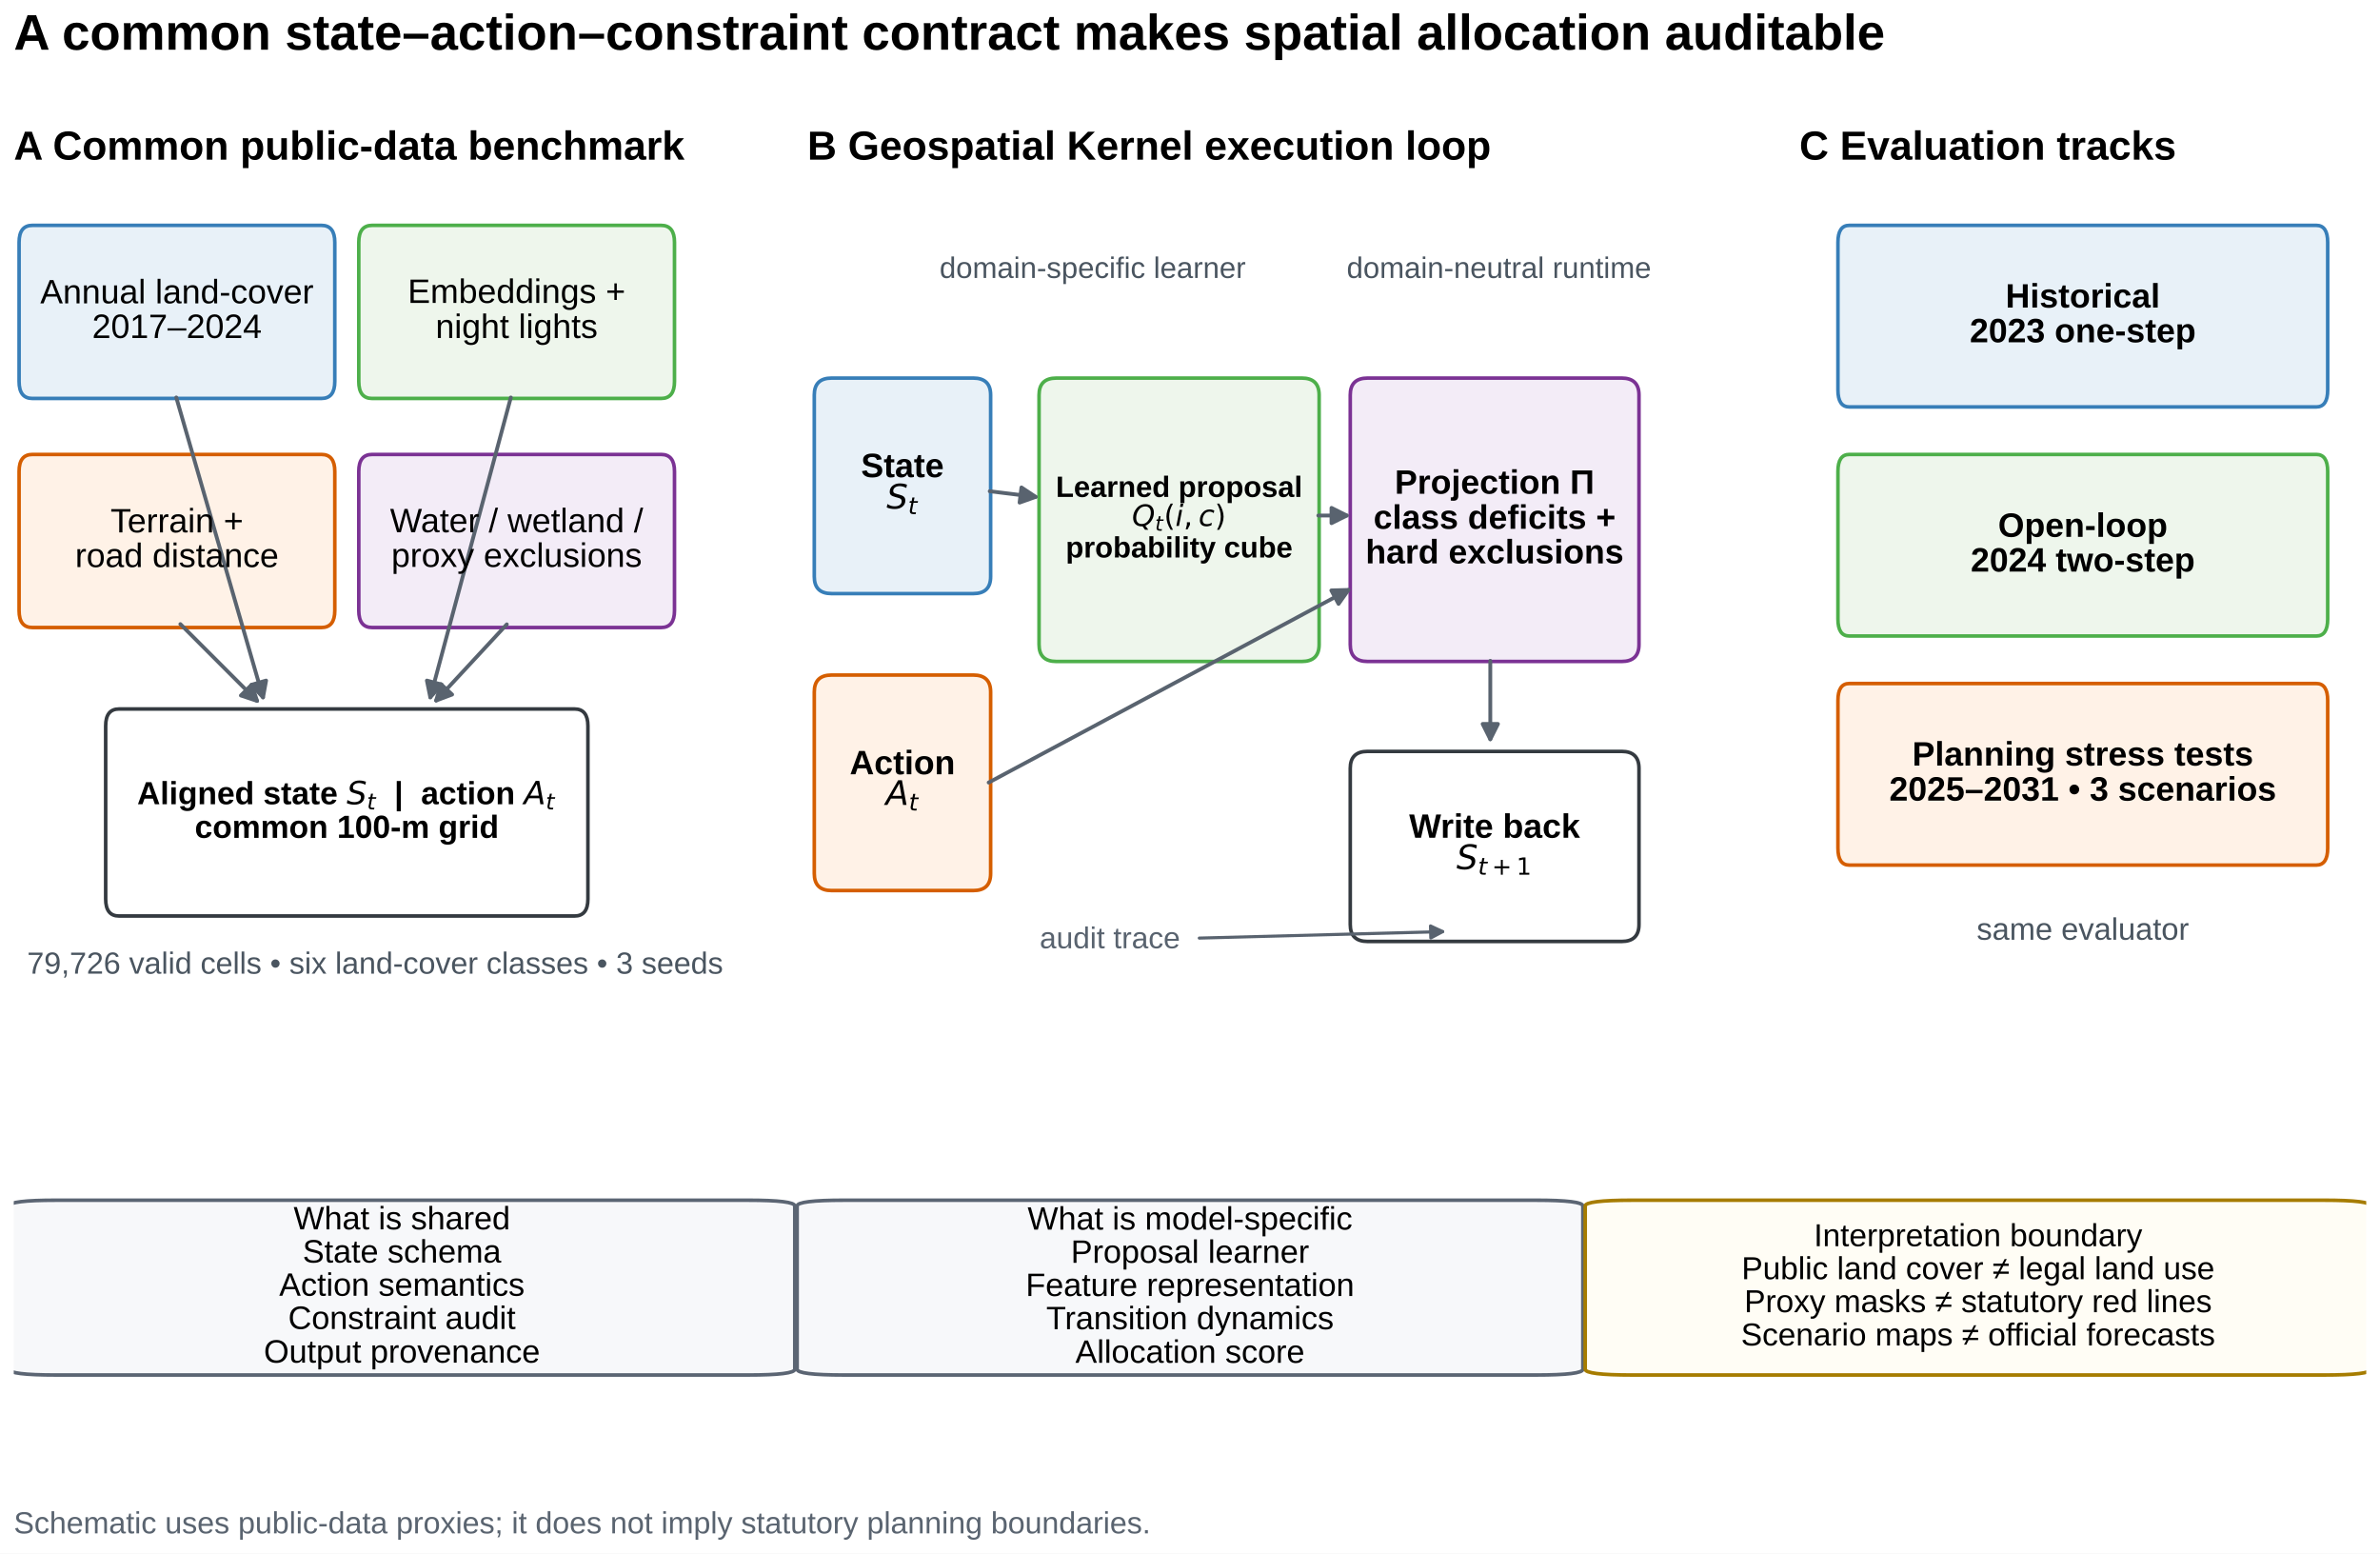
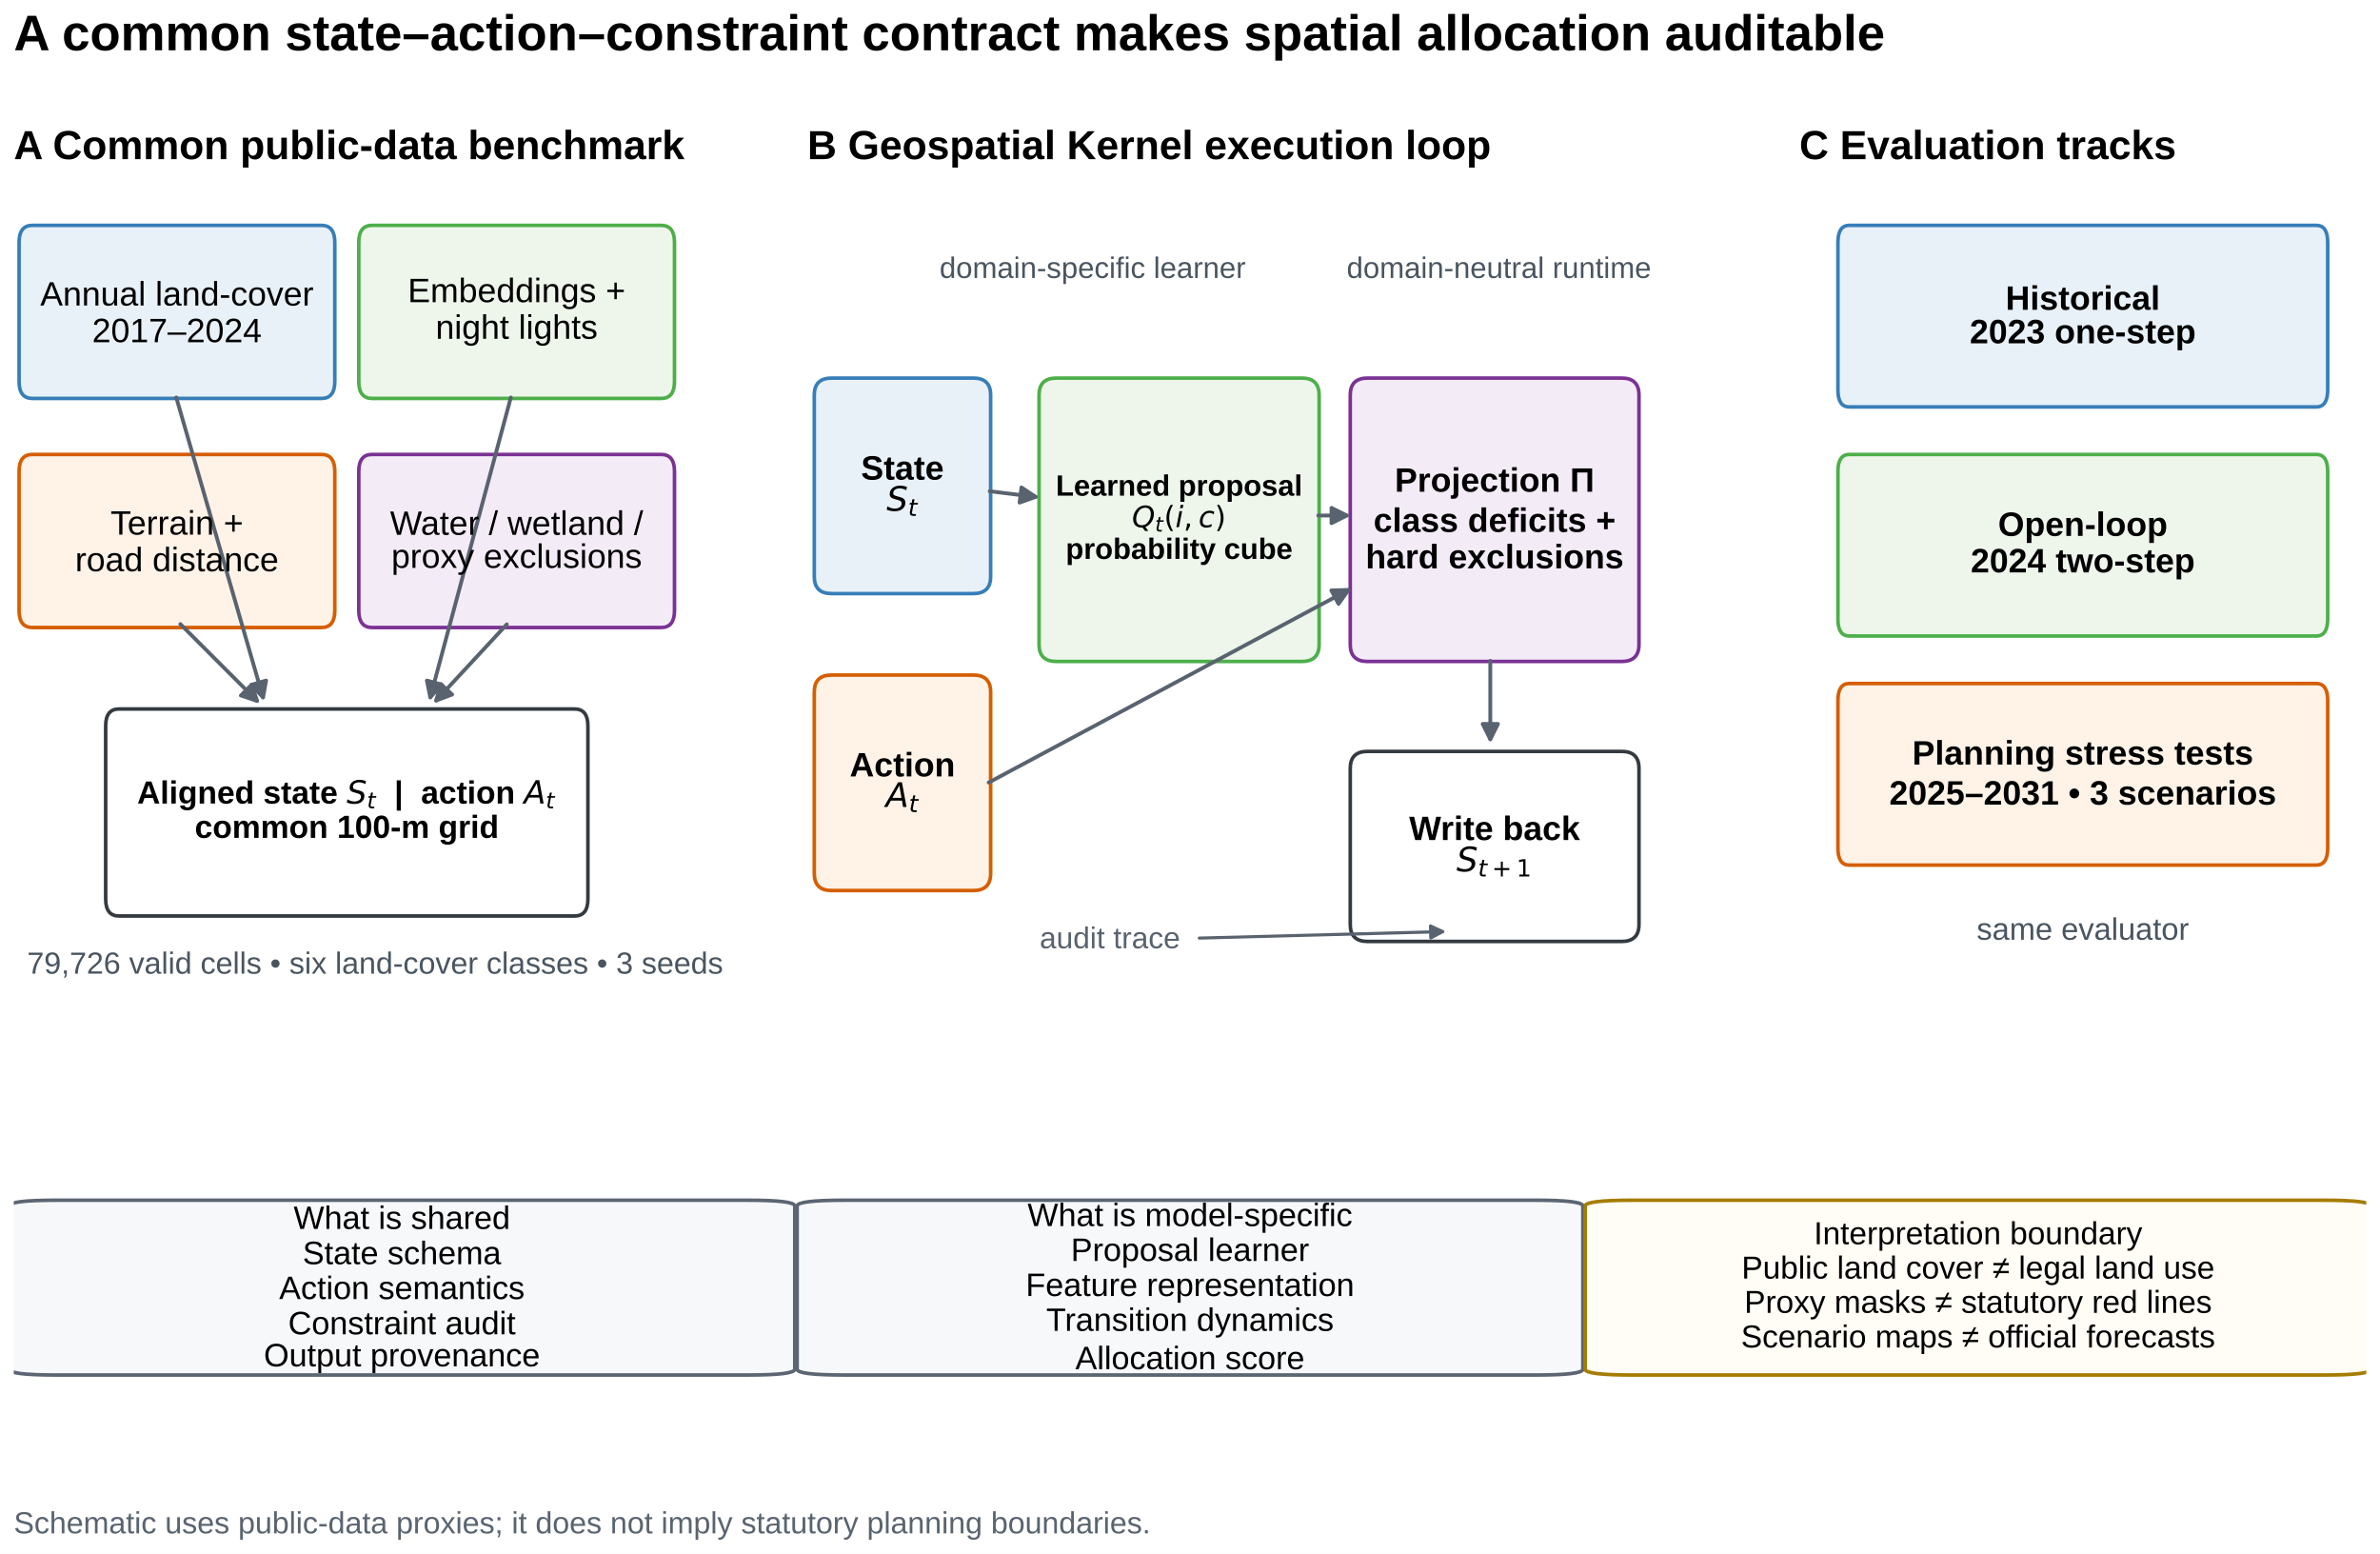
<svg xmlns="http://www.w3.org/2000/svg" width="498.24pt" height="325.167pt" viewBox="0 0 498.24 325.167" version="1.1">
  <defs>
    <style type="text/css">*{stroke-linejoin: round; stroke-linecap: butt}</style>
  </defs>
  <g id="figure_1">
    <g id="patch_1">
-       <path d="M 0 325.167 L 498.24 325.167 L 498.24 0 L 0 0 z " style="fill: #ffffff" />
+       <path d="M 0 325.167  L 498.24 325.167  L 498.24 0  L 0 0  z " style="fill: #ffffff" />
    </g>
    <g id="axes_1">
      <g id="patch_2">
-         <path d="M 6.784 83.395 L 67.3 83.395 Q 70.089 83.395 70.089 79.843 L 70.089 50.72 Q 70.089 47.169 67.3 47.169 L 6.784 47.169 Q 3.995 47.169 3.995 50.72 L 3.995 79.843 Q 3.995 83.395 6.784 83.395 z " clip-path="url(#pb26a46e382)" style="fill: #e8f1f8; stroke: #377eb8; stroke-width: 0.75; stroke-linejoin: miter" />
+         <path d="M 6.784 83.395  L 67.3 83.395  Q 70.089 83.395 70.089 79.843  L 70.089 50.72  Q 70.089 47.169 67.3 47.169  L 6.784 47.169  Q 3.995 47.169 3.995 50.72  L 3.995 79.843  Q 3.995 83.395 6.784 83.395  z " clip-path="url(#pd414e7ab9c)" style="fill: #e8f1f8; stroke: #377eb8; stroke-width: 0.75; stroke-linejoin: miter" />
      </g>
      <g id="patch_3">
-         <path d="M 77.897 83.395 L 138.413 83.395 Q 141.202 83.395 141.202 79.843 L 141.202 50.72 Q 141.202 47.169 138.413 47.169 L 77.897 47.169 Q 75.108 47.169 75.108 50.72 L 75.108 79.843 Q 75.108 83.395 77.897 83.395 z " clip-path="url(#pb26a46e382)" style="fill: #eef6ec; stroke: #4daf4a; stroke-width: 0.75; stroke-linejoin: miter" />
+         <path d="M 77.897 83.395  L 138.413 83.395  Q 141.202 83.395 141.202 79.843  L 141.202 50.72  Q 141.202 47.169 138.413 47.169  L 77.897 47.169  Q 75.108 47.169 75.108 50.72  L 75.108 79.843  Q 75.108 83.395 77.897 83.395  z " clip-path="url(#pd414e7ab9c)" style="fill: #eef6ec; stroke: #4daf4a; stroke-width: 0.75; stroke-linejoin: miter" />
      </g>
      <g id="patch_4">
-         <path d="M 6.784 131.342 L 67.3 131.342 Q 70.089 131.342 70.089 127.79 L 70.089 98.667 Q 70.089 95.115 67.3 95.115 L 6.784 95.115 Q 3.995 95.115 3.995 98.667 L 3.995 127.79 Q 3.995 131.342 6.784 131.342 z " clip-path="url(#pb26a46e382)" style="fill: #fff2e7; stroke: #d55e00; stroke-width: 0.75; stroke-linejoin: miter" />
+         <path d="M 6.784 131.342  L 67.3 131.342  Q 70.089 131.342 70.089 127.79  L 70.089 98.667  Q 70.089 95.115 67.3 95.115  L 6.784 95.115  Q 3.995 95.115 3.995 98.667  L 3.995 127.79  Q 3.995 131.342 6.784 131.342  z " clip-path="url(#pd414e7ab9c)" style="fill: #fff2e7; stroke: #d55e00; stroke-width: 0.75; stroke-linejoin: miter" />
      </g>
      <g id="patch_5">
-         <path d="M 77.897 131.342 L 138.413 131.342 Q 141.202 131.342 141.202 127.79 L 141.202 98.667 Q 141.202 95.115 138.413 95.115 L 77.897 95.115 Q 75.108 95.115 75.108 98.667 L 75.108 127.79 Q 75.108 131.342 77.897 131.342 z " clip-path="url(#pb26a46e382)" style="fill: #f3ecf7; stroke: #7b3294; stroke-width: 0.75; stroke-linejoin: miter" />
+         <path d="M 77.897 131.342  L 138.413 131.342  Q 141.202 131.342 141.202 127.79  L 141.202 98.667  Q 141.202 95.115 138.413 95.115  L 77.897 95.115  Q 75.108 95.115 75.108 98.667  L 75.108 127.79  Q 75.108 131.342 77.897 131.342  z " clip-path="url(#pd414e7ab9c)" style="fill: #f3ecf7; stroke: #7b3294; stroke-width: 0.75; stroke-linejoin: miter" />
      </g>
      <g id="patch_6">
-         <path d="M 24.911 191.719 L 120.286 191.719 Q 123.075 191.719 123.075 188.167 L 123.075 151.941 Q 123.075 148.389 120.286 148.389 L 24.911 148.389 Q 22.122 148.389 22.122 151.941 L 22.122 188.167 Q 22.122 191.719 24.911 191.719 z " clip-path="url(#pb26a46e382)" style="fill: #ffffff; stroke: #343a40; stroke-width: 0.75; stroke-linejoin: miter" />
+         <path d="M 24.911 191.719  L 120.286 191.719  Q 123.075 191.719 123.075 188.167  L 123.075 151.941  Q 123.075 148.389 120.286 148.389  L 24.911 148.389  Q 22.122 148.389 22.122 151.941  L 22.122 188.167  Q 22.122 191.719 24.911 191.719  z " clip-path="url(#pd414e7ab9c)" style="fill: #ffffff; stroke: #343a40; stroke-width: 0.75; stroke-linejoin: miter" />
      </g>
      <g id="patch_7">
-         <path d="M 36.901 83.187 Q 46.105 115.004 55.061 145.961 " clip-path="url(#pb26a46e382)" style="fill: none; stroke: #59636f; stroke-width: 0.8; stroke-linecap: round" />
-         <path d="M 55.709 142.442 L 55.061 145.961 L 52.635 143.331 z " clip-path="url(#pb26a46e382)" style="fill: #59636f; stroke: #59636f; stroke-width: 0.8; stroke-linecap: round" />
+         <path d="M 36.901 83.187  Q 46.105 115.004 55.061 145.961  " clip-path="url(#pd414e7ab9c)" style="fill: none; stroke: #59636f; stroke-width: 0.8; stroke-linecap: round" />
+         <path d="M 55.709 142.442  L 55.061 145.961  L 52.635 143.331  z " clip-path="url(#pd414e7ab9c)" style="fill: #59636f; stroke: #59636f; stroke-width: 0.8; stroke-linecap: round" />
      </g>
      <g id="patch_8">
-         <path d="M 106.939 83.196 Q 98.395 115.004 90.082 145.948 " clip-path="url(#pb26a46e382)" style="fill: none; stroke: #59636f; stroke-width: 0.8; stroke-linecap: round" />
-         <path d="M 92.458 143.273 L 90.082 145.948 L 89.367 142.443 z " clip-path="url(#pb26a46e382)" style="fill: #59636f; stroke: #59636f; stroke-width: 0.8; stroke-linecap: round" />
+         <path d="M 106.939 83.196  Q 98.395 115.004 90.082 145.948  " clip-path="url(#pd414e7ab9c)" style="fill: none; stroke: #59636f; stroke-width: 0.8; stroke-linecap: round" />
+         <path d="M 92.458 143.273  L 90.082 145.948  L 89.367 142.443  z " clip-path="url(#pd414e7ab9c)" style="fill: #59636f; stroke: #59636f; stroke-width: 0.8; stroke-linecap: round" />
      </g>
      <g id="patch_9">
-         <path d="M 37.758 130.625 Q 46.106 138.978 53.821 146.698 " clip-path="url(#pb26a46e382)" style="fill: none; stroke: #59636f; stroke-width: 0.8; stroke-linecap: round" />
-         <path d="M 52.691 143.304 L 53.821 146.698 L 50.428 145.566 z " clip-path="url(#pb26a46e382)" style="fill: #59636f; stroke: #59636f; stroke-width: 0.8; stroke-linecap: round" />
+         <path d="M 37.758 130.625  Q 46.106 138.978 53.821 146.698  " clip-path="url(#pd414e7ab9c)" style="fill: none; stroke: #59636f; stroke-width: 0.8; stroke-linecap: round" />
+         <path d="M 52.691 143.304  L 53.821 146.698  L 50.428 145.566  z " clip-path="url(#pd414e7ab9c)" style="fill: #59636f; stroke: #59636f; stroke-width: 0.8; stroke-linecap: round" />
      </g>
      <g id="patch_10">
-         <path d="M 106.097 130.677 Q 98.395 138.977 91.3 146.622 " clip-path="url(#pb26a46e382)" style="fill: none; stroke: #59636f; stroke-width: 0.8; stroke-linecap: round" />
-         <path d="M 94.65 145.365 L 91.3 146.622 L 92.304 143.188 z " clip-path="url(#pb26a46e382)" style="fill: #59636f; stroke: #59636f; stroke-width: 0.8; stroke-linecap: round" />
+         <path d="M 106.097 130.677  Q 98.395 138.977 91.3 146.622  " clip-path="url(#pd414e7ab9c)" style="fill: none; stroke: #59636f; stroke-width: 0.8; stroke-linecap: round" />
+         <path d="M 94.65 145.365  L 91.3 146.622  L 92.304 143.188  z " clip-path="url(#pd414e7ab9c)" style="fill: #59636f; stroke: #59636f; stroke-width: 0.8; stroke-linecap: round" />
      </g>
      <g id="text_1">
-         <text style="font-weight: 700; font-size: 8.5px; font-family: 'Arial', 'DejaVu Sans', 'Liberation Sans', sans-serif; text-anchor: start" x="2.88" y="33.416" transform="rotate(-0 2.88 33.41578)">A  Common public-data benchmark</text>
+         <text style="font-weight: 700; font-size: 8.5px; font-family: 'Arial', 'DejaVu Sans', 'Liberation Sans', sans-serif; text-anchor: start" x="2.88" y="33.304" transform="rotate(-0 2.88 33.30438)">A  Common public-data benchmark</text>
      </g>
      <g id="text_2">
-         <text style="font-size: 7.1px; font-family: 'Arial', 'DejaVu Sans', 'Liberation Sans', sans-serif" transform="translate(8.429092 63.48951)">Annual land-cover</text>
-         <text style="font-size: 7.1px; font-family: 'Arial', 'DejaVu Sans', 'Liberation Sans', sans-serif" transform="translate(19.2749 70.74499)">2017–2024</text>
+         <text style="font-size: 7.1px; font-family: 'Arial', 'DejaVu Sans', 'Liberation Sans', sans-serif" transform="translate(8.429092 63.94988)">Annual land-cover</text>
+         <text style="font-size: 7.1px; font-family: 'Arial', 'DejaVu Sans', 'Liberation Sans', sans-serif" transform="translate(19.2749 71.62142)">2017–2024</text>
      </g>
      <g id="text_3">
-         <text style="font-size: 7.1px; font-family: 'Arial', 'DejaVu Sans', 'Liberation Sans', sans-serif" transform="translate(85.3618 63.40631)">Embeddings +</text>
-         <text style="font-size: 7.1px; font-family: 'Arial', 'DejaVu Sans', 'Liberation Sans', sans-serif" transform="translate(91.18435 70.74499)">night lights</text>
+         <text style="font-size: 7.1px; font-family: 'Arial', 'DejaVu Sans', 'Liberation Sans', sans-serif" transform="translate(85.3618 63.24432)">Embeddings +</text>
+         <text style="font-size: 7.1px; font-family: 'Arial', 'DejaVu Sans', 'Liberation Sans', sans-serif" transform="translate(91.18435 70.90698)">night lights</text>
      </g>
      <g id="text_4">
-         <text style="font-size: 7.1px; font-family: 'Arial', 'DejaVu Sans', 'Liberation Sans', sans-serif" transform="translate(23.13386 111.4361)">Terrain +</text>
-         <text style="font-size: 7.1px; font-family: 'Arial', 'DejaVu Sans', 'Liberation Sans', sans-serif" transform="translate(15.72989 118.6916)">road distance</text>
+         <text style="font-size: 7.1px; font-family: 'Arial', 'DejaVu Sans', 'Liberation Sans', sans-serif" transform="translate(23.13219 111.8965)">Terrain +</text>
+         <text style="font-size: 7.1px; font-family: 'Arial', 'DejaVu Sans', 'Liberation Sans', sans-serif" transform="translate(15.72989 119.5591)">road distance</text>
      </g>
      <g id="text_5">
-         <text style="font-size: 7.1px; font-family: 'Arial', 'DejaVu Sans', 'Liberation Sans', sans-serif" transform="translate(81.65427 111.3945)">Water / wetland /</text>
-         <text style="font-size: 7.1px; font-family: 'Arial', 'DejaVu Sans', 'Liberation Sans', sans-serif" transform="translate(81.91442 118.65)">proxy exclusions</text>
+         <text style="font-size: 7.1px; font-family: 'Arial', 'DejaVu Sans', 'Liberation Sans', sans-serif" transform="translate(81.6526 111.9381)">Water / wetland /</text>
+         <text style="font-size: 7.1px; font-family: 'Arial', 'DejaVu Sans', 'Liberation Sans', sans-serif" transform="translate(81.91442 118.8536)">proxy exclusions</text>
      </g>
      <g id="text_6">
-         <g transform="translate(28.71355 168.3554)">
+         <g transform="translate(28.71355 168.214)">
          <text>
            <tspan x="0" y="-0.031" style="font-weight: 700; font-size: 6.7px; font-family: 'Arial'">A</tspan>
            <tspan x="4.829" y="-0.031" style="font-weight: 700; font-size: 6.7px; font-family: 'Arial'">l</tspan>
            <tspan x="6.688" y="-0.031" style="font-weight: 700; font-size: 6.7px; font-family: 'Arial'">i</tspan>
            <tspan x="8.546" y="-0.031" style="font-weight: 700; font-size: 6.7px; font-family: 'Arial'">g</tspan>
            <tspan x="12.63" y="-0.031" style="font-weight: 700; font-size: 6.7px; font-family: 'Arial'">n</tspan>
            <tspan x="16.715" y="-0.031" style="font-weight: 700; font-size: 6.7px; font-family: 'Arial'">e</tspan>
            <tspan x="20.435" y="-0.031" style="font-weight: 700; font-size: 6.7px; font-family: 'Arial'">d</tspan>
            <tspan x="24.52" y="-0.031" style="font-weight: 700; font-size: 6.7px; font-family: 'Arial'"> </tspan>
            <tspan x="26.378" y="-0.031" style="font-weight: 700; font-size: 6.7px; font-family: 'Arial'">s</tspan>
            <tspan x="30.097" y="-0.031" style="font-weight: 700; font-size: 6.7px; font-family: 'Arial'">t</tspan>
            <tspan x="32.324" y="-0.031" style="font-weight: 700; font-size: 6.7px; font-family: 'Arial'">a</tspan>
            <tspan x="36.043" y="-0.031" style="font-weight: 700; font-size: 6.7px; font-family: 'Arial'">t</tspan>
            <tspan x="38.27" y="-0.031" style="font-weight: 700; font-size: 6.7px; font-family: 'Arial'">e</tspan>
            <tspan x="41.99" y="-0.031" style="font-weight: 700; font-size: 6.7px; font-family: 'Arial'"> </tspan>
            <tspan x="50.111" y="-0.031" style="font-weight: 700; font-size: 6.7px; font-family: 'Arial'"> </tspan>
            <tspan x="51.969" y="-0.031" style="font-weight: 700; font-size: 6.7px; font-family: 'Arial'"> </tspan>
            <tspan x="53.827" y="-0.031" style="font-weight: 700; font-size: 6.7px; font-family: 'Arial'">|</tspan>
            <tspan x="55.698" y="-0.031" style="font-weight: 700; font-size: 6.7px; font-family: 'Arial'"> </tspan>
            <tspan x="57.556" y="-0.031" style="font-weight: 700; font-size: 6.7px; font-family: 'Arial'"> </tspan>
            <tspan x="59.414" y="-0.031" style="font-weight: 700; font-size: 6.7px; font-family: 'Arial'">a</tspan>
-             <tspan x="63.133" y="-0.031" style="font-weight: 700; font-size: 6.7px; font-family: 'Arial'">c</tspan>
-             <tspan x="66.852" y="-0.031" style="font-weight: 700; font-size: 6.7px; font-family: 'Arial'">t</tspan>
-             <tspan x="69.079" y="-0.031" style="font-weight: 700; font-size: 6.7px; font-family: 'Arial'">i</tspan>
-             <tspan x="70.937" y="-0.031" style="font-weight: 700; font-size: 6.7px; font-family: 'Arial'">o</tspan>
-             <tspan x="75.022" y="-0.031" style="font-weight: 700; font-size: 6.7px; font-family: 'Arial'">n</tspan>
-             <tspan x="79.107" y="-0.031" style="font-weight: 700; font-size: 6.7px; font-family: 'Arial'"> </tspan>
+             <tspan x="63.134" y="-0.031" style="font-weight: 700; font-size: 6.7px; font-family: 'Arial'">c</tspan>
+             <tspan x="66.853" y="-0.031" style="font-weight: 700; font-size: 6.7px; font-family: 'Arial'">t</tspan>
+             <tspan x="69.08" y="-0.031" style="font-weight: 700; font-size: 6.7px; font-family: 'Arial'">i</tspan>
+             <tspan x="70.938" y="-0.031" style="font-weight: 700; font-size: 6.7px; font-family: 'Arial'">o</tspan>
+             <tspan x="75.023" y="-0.031" style="font-weight: 700; font-size: 6.7px; font-family: 'Arial'">n</tspan>
+             <tspan x="79.108" y="-0.031" style="font-weight: 700; font-size: 6.7px; font-family: 'Arial'"> </tspan>
            <tspan x="43.848" y="-0.031" style="font-style: oblique; font-size: 6.7px; font-family: 'DejaVu Sans'">S</tspan>
-             <tspan x="80.965" y="-0.031" style="font-style: oblique; font-size: 6.7px; font-family: 'DejaVu Sans'">A</tspan>
-             <tspan x="48.093" y="1.066" style="font-style: oblique; font-size: 4.69px; font-family: 'DejaVu Sans'">t</tspan>
-             <tspan x="85.54" y="1.066" style="font-style: oblique; font-size: 4.69px; font-family: 'DejaVu Sans'">t</tspan>
-           </text>
-         </g>
-         <text style="font-weight: 700; font-size: 6.7px; font-family: 'Arial', 'DejaVu Sans', 'Liberation Sans', sans-serif" transform="translate(40.76832 175.3674)">common 100-m grid</text>
+             <tspan x="80.966" y="-0.031" style="font-style: oblique; font-size: 6.7px; font-family: 'DejaVu Sans'">A</tspan>
+             <tspan x="48.093" y="0.974" style="font-style: oblique; font-size: 4.69px; font-family: 'DejaVu Sans'">t</tspan>
+             <tspan x="85.541" y="0.974" style="font-style: oblique; font-size: 4.69px; font-family: 'DejaVu Sans'">t</tspan>
+           </text>
+         </g>
+         <text style="font-weight: 700; font-size: 6.7px; font-family: 'Arial', 'DejaVu Sans', 'Liberation Sans', sans-serif" transform="translate(40.76832 175.3722)">common 100-m grid</text>
      </g>
      <g id="text_7">
        <text style="font-size: 6.4px; font-family: 'Arial', 'DejaVu Sans', 'Liberation Sans', sans-serif; text-anchor: start; fill: #4a5560" x="5.669" y="203.794" transform="rotate(-0 5.668742 203.7942)">79,726 valid cells • six land-cover classes • 3 seeds</text>
      </g>
    </g>
    <g id="axes_2">
      <g id="patch_11">
-         <path d="M 174.085 124.238 L 203.764 124.238 Q 207.384 124.238 207.384 120.687 L 207.384 82.685 Q 207.384 79.133 203.764 79.133 L 174.085 79.133 Q 170.466 79.133 170.466 82.685 L 170.466 120.687 Q 170.466 124.238 174.085 124.238 z " clip-path="url(#pb9c67921bd)" style="fill: #e8f1f8; stroke: #377eb8; stroke-width: 0.75; stroke-linejoin: miter" />
+         <path d="M 174.085 124.238  L 203.764 124.238  Q 207.384 124.238 207.384 120.687  L 207.384 82.685  Q 207.384 79.133 203.764 79.133  L 174.085 79.133  Q 170.466 79.133 170.466 82.685  L 170.466 120.687  Q 170.466 124.238 174.085 124.238  z " clip-path="url(#p59b1127413)" style="fill: #e8f1f8; stroke: #377eb8; stroke-width: 0.75; stroke-linejoin: miter" />
      </g>
      <g id="patch_12">
-         <path d="M 174.085 186.391 L 203.764 186.391 Q 207.384 186.391 207.384 182.84 L 207.384 144.838 Q 207.384 141.286 203.764 141.286 L 174.085 141.286 Q 170.466 141.286 170.466 144.838 L 170.466 182.84 Q 170.466 186.391 174.085 186.391 z " clip-path="url(#pb9c67921bd)" style="fill: #fff2e7; stroke: #d55e00; stroke-width: 0.75; stroke-linejoin: miter" />
+         <path d="M 174.085 186.391  L 203.764 186.391  Q 207.384 186.391 207.384 182.84  L 207.384 144.838  Q 207.384 141.286 203.764 141.286  L 174.085 141.286  Q 170.466 141.286 170.466 144.838  L 170.466 182.84  Q 170.466 186.391 174.085 186.391  z " clip-path="url(#p59b1127413)" style="fill: #fff2e7; stroke: #d55e00; stroke-width: 0.75; stroke-linejoin: miter" />
      </g>
      <g id="patch_13">
-         <path d="M 221.138 138.445 L 272.534 138.445 Q 276.153 138.445 276.153 134.893 L 276.153 82.685 Q 276.153 79.133 272.534 79.133 L 221.138 79.133 Q 217.518 79.133 217.518 82.685 L 217.518 134.893 Q 217.518 138.445 221.138 138.445 z " clip-path="url(#pb9c67921bd)" style="fill: #eef6ec; stroke: #4daf4a; stroke-width: 0.75; stroke-linejoin: miter" />
+         <path d="M 221.138 138.445  L 272.534 138.445  Q 276.153 138.445 276.153 134.893  L 276.153 82.685  Q 276.153 79.133 272.534 79.133  L 221.138 79.133  Q 217.518 79.133 217.518 82.685  L 217.518 134.893  Q 217.518 138.445 221.138 138.445  z " clip-path="url(#p59b1127413)" style="fill: #eef6ec; stroke: #4daf4a; stroke-width: 0.75; stroke-linejoin: miter" />
      </g>
      <g id="patch_14">
-         <path d="M 286.287 138.445 L 339.493 138.445 Q 343.112 138.445 343.112 134.893 L 343.112 82.685 Q 343.112 79.133 339.493 79.133 L 286.287 79.133 Q 282.668 79.133 282.668 82.685 L 282.668 134.893 Q 282.668 138.445 286.287 138.445 z " clip-path="url(#pb9c67921bd)" style="fill: #f3ecf7; stroke: #7b3294; stroke-width: 0.75; stroke-linejoin: miter" />
+         <path d="M 286.287 138.445  L 339.493 138.445  Q 343.112 138.445 343.112 134.893  L 343.112 82.685  Q 343.112 79.133 339.493 79.133  L 286.287 79.133  Q 282.668 79.133 282.668 82.685  L 282.668 134.893  Q 282.668 138.445 286.287 138.445  z " clip-path="url(#p59b1127413)" style="fill: #f3ecf7; stroke: #7b3294; stroke-width: 0.75; stroke-linejoin: miter" />
      </g>
      <g id="patch_15">
-         <path d="M 286.287 197.046 L 339.493 197.046 Q 343.112 197.046 343.112 193.495 L 343.112 160.82 Q 343.112 157.268 339.493 157.268 L 286.287 157.268 Q 282.668 157.268 282.668 160.82 L 282.668 193.495 Q 282.668 197.046 286.287 197.046 z " clip-path="url(#pb9c67921bd)" style="fill: #ffffff; stroke: #343a40; stroke-width: 0.75; stroke-linejoin: miter" />
+         <path d="M 286.287 197.046  L 339.493 197.046  Q 343.112 197.046 343.112 193.495  L 343.112 160.82  Q 343.112 157.268 339.493 157.268  L 286.287 157.268  Q 282.668 157.268 282.668 160.82  L 282.668 193.495  Q 282.668 197.046 286.287 197.046  z " clip-path="url(#p59b1127413)" style="fill: #ffffff; stroke: #343a40; stroke-width: 0.75; stroke-linejoin: miter" />
      </g>
      <g id="patch_16">
-         <path d="M 207.195 102.817 Q 212.45 103.461 216.816 103.997 " clip-path="url(#pb9c67921bd)" style="fill: none; stroke: #59636f; stroke-width: 0.8; stroke-linecap: round" />
-         <path d="M 213.835 102.019 L 216.816 103.997 L 213.445 105.195 z " clip-path="url(#pb9c67921bd)" style="fill: #59636f; stroke: #59636f; stroke-width: 0.8; stroke-linecap: round" />
+         <path d="M 207.195 102.817  Q 212.45 103.461 216.816 103.997  " clip-path="url(#p59b1127413)" style="fill: none; stroke: #59636f; stroke-width: 0.8; stroke-linecap: round" />
+         <path d="M 213.835 102.019  L 216.816 103.997  L 213.445 105.195  z " clip-path="url(#p59b1127413)" style="fill: #59636f; stroke: #59636f; stroke-width: 0.8; stroke-linecap: round" />
      </g>
      <g id="patch_17">
-         <path d="M 206.974 163.784 Q 245.024 143.418 282.285 123.474 " clip-path="url(#pb9c67921bd)" style="fill: none; stroke: #59636f; stroke-width: 0.8; stroke-linecap: round" />
-         <path d="M 278.709 123.574 L 282.285 123.474 L 280.219 126.395 z " clip-path="url(#pb9c67921bd)" style="fill: #59636f; stroke: #59636f; stroke-width: 0.8; stroke-linecap: round" />
+         <path d="M 206.974 163.784  Q 245.024 143.418 282.285 123.474  " clip-path="url(#p59b1127413)" style="fill: none; stroke: #59636f; stroke-width: 0.8; stroke-linecap: round" />
+         <path d="M 278.709 123.574  L 282.285 123.474  L 280.219 126.395  z " clip-path="url(#p59b1127413)" style="fill: #59636f; stroke: #59636f; stroke-width: 0.8; stroke-linecap: round" />
      </g>
      <g id="patch_18">
-         <path d="M 275.983 107.901 Q 279.41 107.901 281.943 107.901 " clip-path="url(#pb9c67921bd)" style="fill: none; stroke: #59636f; stroke-width: 0.8; stroke-linecap: round" />
-         <path d="M 278.743 106.301 L 281.943 107.901 L 278.743 109.501 z " clip-path="url(#pb9c67921bd)" style="fill: #59636f; stroke: #59636f; stroke-width: 0.8; stroke-linecap: round" />
+         <path d="M 275.983 107.901  Q 279.41 107.901 281.943 107.901  " clip-path="url(#p59b1127413)" style="fill: none; stroke: #59636f; stroke-width: 0.8; stroke-linecap: round" />
+         <path d="M 278.743 106.301  L 281.943 107.901  L 278.743 109.501  z " clip-path="url(#p59b1127413)" style="fill: #59636f; stroke: #59636f; stroke-width: 0.8; stroke-linecap: round" />
      </g>
      <g id="patch_19">
-         <path d="M 311.985 138.314 Q 311.985 146.967 311.985 154.725 " clip-path="url(#pb9c67921bd)" style="fill: none; stroke: #59636f; stroke-width: 0.8; stroke-linecap: round" />
-         <path d="M 313.585 151.525 L 311.985 154.725 L 310.385 151.525 z " clip-path="url(#pb9c67921bd)" style="fill: #59636f; stroke: #59636f; stroke-width: 0.8; stroke-linecap: round" />
+         <path d="M 311.985 138.314  Q 311.985 146.967 311.985 154.725  " clip-path="url(#p59b1127413)" style="fill: none; stroke: #59636f; stroke-width: 0.8; stroke-linecap: round" />
+         <path d="M 313.585 151.525  L 311.985 154.725  L 310.385 151.525  z " clip-path="url(#p59b1127413)" style="fill: #59636f; stroke: #59636f; stroke-width: 0.8; stroke-linecap: round" />
      </g>
      <g id="text_8">
-         <text style="font-weight: 700; font-size: 8.5px; font-family: 'Arial', 'DejaVu Sans', 'Liberation Sans', sans-serif; text-anchor: start" x="169.018" y="33.416" transform="rotate(-0 169.0178 33.41578)">B  Geospatial Kernel execution loop</text>
+         <text style="font-weight: 700; font-size: 8.5px; font-family: 'Arial', 'DejaVu Sans', 'Liberation Sans', sans-serif; text-anchor: start" x="169.018" y="33.304" transform="rotate(-0 169.0178 33.30438)">B  Geospatial Kernel execution loop</text>
      </g>
      <g id="text_9">
-         <text style="font-weight: 700; font-size: 7.1px; font-family: 'Arial', 'DejaVu Sans', 'Liberation Sans', sans-serif" transform="translate(180.2444 99.87532)">State</text>
-         <g transform="translate(185.5877 107.177)">
+         <text style="font-weight: 700; font-size: 7.1px; font-family: 'Arial', 'DejaVu Sans', 'Liberation Sans', sans-serif" transform="translate(180.2444 100.3937)">State</text>
+         <g transform="translate(185.5877 107.647)">
          <text>
            <tspan x="0" y="-0.734" style="font-style: oblique; font-size: 7.1px; font-family: 'DejaVu Sans'">S</tspan>
-             <tspan x="4.503" y="0.428" style="font-style: oblique; font-size: 4.97px; font-family: 'DejaVu Sans'">t</tspan>
+             <tspan x="4.503" y="0.331" style="font-style: oblique; font-size: 4.97px; font-family: 'DejaVu Sans'">t</tspan>
          </text>
        </g>
      </g>
      <g id="text_10">
-         <text style="font-weight: 700; font-size: 7.1px; font-family: 'Arial', 'DejaVu Sans', 'Liberation Sans', sans-serif" transform="translate(177.882 162.0564)">Action</text>
-         <g transform="translate(185.4102 169.3019)">
+         <text style="font-weight: 700; font-size: 7.1px; font-family: 'Arial', 'DejaVu Sans', 'Liberation Sans', sans-serif" transform="translate(177.882 162.5068)">Action</text>
+         <g transform="translate(185.4102 169.729)">
          <text>
            <tspan x="0" y="-0.828" style="font-style: oblique; font-size: 7.1px; font-family: 'DejaVu Sans'">A</tspan>
-             <tspan x="4.853" y="0.334" style="font-style: oblique; font-size: 4.97px; font-family: 'DejaVu Sans'">t</tspan>
+             <tspan x="4.853" y="0.237" style="font-style: oblique; font-size: 4.97px; font-family: 'DejaVu Sans'">t</tspan>
          </text>
        </g>
      </g>
      <g id="text_11">
-         <text style="font-weight: 700; font-size: 6.15px; font-family: 'Arial', 'DejaVu Sans', 'Liberation Sans', sans-serif" transform="translate(221.0364 104.007)">Learned proposal</text>
-         <g transform="translate(236.9649 110.4024)">
+         <text style="font-weight: 700; font-size: 6.15px; font-family: 'Arial', 'DejaVu Sans', 'Liberation Sans', sans-serif" transform="translate(221.0364 103.7457)">Learned proposal</text>
+         <g transform="translate(236.9649 110.6646)">
          <text>
            <tspan x="0" y="-0.328" style="font-style: oblique; font-size: 6.15px; font-family: 'DejaVu Sans'">Q</tspan>
-             <tspan x="9.082" y="-0.328" style="font-style: oblique; font-size: 6.15px; font-family: 'DejaVu Sans'">i</tspan>
+             <tspan x="9.083" y="-0.328" style="font-style: oblique; font-size: 6.15px; font-family: 'DejaVu Sans'">i</tspan>
            <tspan x="13.937" y="-0.328" style="font-style: oblique; font-size: 6.15px; font-family: 'DejaVu Sans'">c</tspan>
-             <tspan x="4.833" y="0.68" style="font-style: oblique; font-size: 4.305px; font-family: 'DejaVu Sans'">t</tspan>
+             <tspan x="4.833" y="0.594" style="font-style: oblique; font-size: 4.305px; font-family: 'DejaVu Sans'">t</tspan>
            <tspan x="6.687" y="-0.328" style="font-size: 6.15px; font-family: 'DejaVu Sans'">(</tspan>
-             <tspan x="10.788" y="-0.328" style="font-size: 6.15px; font-family: 'DejaVu Sans'">,</tspan>
+             <tspan x="10.789" y="-0.328" style="font-size: 6.15px; font-family: 'DejaVu Sans'">,</tspan>
            <tspan x="17.313" y="-0.328" style="font-size: 6.15px; font-family: 'DejaVu Sans'">)</tspan>
          </text>
        </g>
-         <text style="font-weight: 700; font-size: 6.15px; font-family: 'Arial', 'DejaVu Sans', 'Liberation Sans', sans-serif" transform="translate(223.0889 116.6784)">probability cube</text>
+         <text style="font-weight: 700; font-size: 6.15px; font-family: 'Arial', 'DejaVu Sans', 'Liberation Sans', sans-serif" transform="translate(223.0889 116.9801)">probability cube</text>
      </g>
      <g id="text_12">
-         <text style="font-weight: 700; font-size: 7.1px; font-family: 'Arial', 'DejaVu Sans', 'Liberation Sans', sans-serif" transform="translate(291.9829 103.3372)">Projection Π</text>
-         <text style="font-weight: 700; font-size: 7.1px; font-family: 'Arial', 'DejaVu Sans', 'Liberation Sans', sans-serif" transform="translate(287.5344 110.6759)">class deficits +</text>
-         <text style="font-weight: 700; font-size: 7.1px; font-family: 'Arial', 'DejaVu Sans', 'Liberation Sans', sans-serif" transform="translate(285.8636 117.9214)">hard exclusions</text>
+         <text style="font-weight: 700; font-size: 7.1px; font-family: 'Arial', 'DejaVu Sans', 'Liberation Sans', sans-serif" transform="translate(291.9829 102.9201)">Projection Π</text>
+         <text style="font-weight: 700; font-size: 7.1px; font-family: 'Arial', 'DejaVu Sans', 'Liberation Sans', sans-serif" transform="translate(287.5344 111.3316)">class deficits +</text>
+         <text style="font-weight: 700; font-size: 7.1px; font-family: 'Arial', 'DejaVu Sans', 'Liberation Sans', sans-serif" transform="translate(285.8636 118.951)">hard exclusions</text>
      </g>
      <g id="text_13">
-         <text style="font-weight: 700; font-size: 7.1px; font-family: 'Arial', 'DejaVu Sans', 'Liberation Sans', sans-serif" transform="translate(295.0004 175.3468)">Write back</text>
-         <g transform="translate(304.9027 182.6484)">
+         <text style="font-weight: 700; font-size: 7.1px; font-family: 'Arial', 'DejaVu Sans', 'Liberation Sans', sans-serif" transform="translate(295.0027 175.8253)">Write back</text>
+         <g transform="translate(304.9027 183.1185)">
          <text>
            <tspan x="0" y="-0.734" style="font-style: oblique; font-size: 7.1px; font-family: 'DejaVu Sans'">S</tspan>
-             <tspan x="4.503" y="0.428" style="font-style: oblique; font-size: 4.97px; font-family: 'DejaVu Sans'">t</tspan>
-             <tspan x="7.417" y="0.428" style="font-size: 4.97px; font-family: 'DejaVu Sans'">+</tspan>
-             <tspan x="12.545" y="0.428" style="font-size: 4.97px; font-family: 'DejaVu Sans'">1</tspan>
+             <tspan x="4.503" y="0.331" style="font-style: oblique; font-size: 4.97px; font-family: 'DejaVu Sans'">t</tspan>
+             <tspan x="7.417" y="0.331" style="font-size: 4.97px; font-family: 'DejaVu Sans'">+</tspan>
+             <tspan x="12.545" y="0.331" style="font-size: 4.97px; font-family: 'DejaVu Sans'">1</tspan>
          </text>
        </g>
      </g>
      <g id="patch_20">
-         <path d="M 251.065 196.341 Q 276.905 195.655 302.018 194.988 " style="fill: none; stroke: #59636f; stroke-width: 0.65; stroke-linecap: round" />
-         <path d="M 299.466 193.795 L 302.018 194.988 L 299.532 196.314 z " style="fill: #59636f; stroke: #59636f; stroke-width: 0.65; stroke-linecap: round" />
+         <path d="M 251.065 196.34  Q 276.905 195.654 302.018 194.988  " style="fill: none; stroke: #59636f; stroke-width: 0.65; stroke-linecap: round" />
+         <path d="M 299.466 193.795  L 302.018 194.988  L 299.532 196.314  z " style="fill: #59636f; stroke: #59636f; stroke-width: 0.65; stroke-linecap: round" />
      </g>
      <g id="text_14">
        <text style="font-size: 6.3px; font-family: 'Arial', 'DejaVu Sans', 'Liberation Sans', sans-serif; text-anchor: middle; fill: #59636f" x="232.358" y="198.467" transform="rotate(-0 232.3579 198.4668)">audit trace</text>
      </g>
      <g id="text_15">
        <text style="font-size: 6.2px; font-family: 'Arial', 'DejaVu Sans', 'Liberation Sans', sans-serif; text-anchor: middle; fill: #4a5560" x="228.738" y="58.179" transform="rotate(-0 228.7384 58.17859)">domain-specific learner</text>
      </g>
      <g id="text_16">
        <text style="font-size: 6.2px; font-family: 'Arial', 'DejaVu Sans', 'Liberation Sans', sans-serif; text-anchor: middle; fill: #4a5560" x="313.795" y="58.179" transform="rotate(-0 313.7951 58.17859)">domain-neutral runtime</text>
      </g>
    </g>
    <g id="axes_3">
      <g id="patch_21">
-         <path d="M 387.133 85.171 L 484.917 85.171 Q 487.29 85.171 487.29 81.619 L 487.29 50.72 Q 487.29 47.169 484.917 47.169 L 387.133 47.169 Q 384.76 47.169 384.76 50.72 L 384.76 81.619 Q 384.76 85.171 387.133 85.171 z " clip-path="url(#p0cb60e7958)" style="fill: #e8f1f8; stroke: #377eb8; stroke-width: 0.75; stroke-linejoin: miter" />
+         <path d="M 387.133 85.171  L 484.917 85.171  Q 487.29 85.171 487.29 81.619  L 487.29 50.72  Q 487.29 47.169 484.917 47.169  L 387.133 47.169  Q 384.76 47.169 384.76 50.72  L 384.76 81.619  Q 384.76 85.171 387.133 85.171  z " clip-path="url(#p0372bd1bca)" style="fill: #e8f1f8; stroke: #377eb8; stroke-width: 0.75; stroke-linejoin: miter" />
      </g>
      <g id="patch_22">
-         <path d="M 387.133 133.117 L 484.917 133.117 Q 487.29 133.117 487.29 129.566 L 487.29 98.667 Q 487.29 95.115 484.917 95.115 L 387.133 95.115 Q 384.76 95.115 384.76 98.667 L 384.76 129.566 Q 384.76 133.117 387.133 133.117 z " clip-path="url(#p0cb60e7958)" style="fill: #eef6ec; stroke: #4daf4a; stroke-width: 0.75; stroke-linejoin: miter" />
+         <path d="M 387.133 133.117  L 484.917 133.117  Q 487.29 133.117 487.29 129.566  L 487.29 98.667  Q 487.29 95.115 484.917 95.115  L 387.133 95.115  Q 384.76 95.115 384.76 98.667  L 384.76 129.566  Q 384.76 133.117 387.133 133.117  z " clip-path="url(#p0372bd1bca)" style="fill: #eef6ec; stroke: #4daf4a; stroke-width: 0.75; stroke-linejoin: miter" />
      </g>
      <g id="patch_23">
-         <path d="M 387.133 181.064 L 484.917 181.064 Q 487.29 181.064 487.29 177.512 L 487.29 146.613 Q 487.29 143.062 484.917 143.062 L 387.133 143.062 Q 384.76 143.062 384.76 146.613 L 384.76 177.512 Q 384.76 181.064 387.133 181.064 z " clip-path="url(#p0cb60e7958)" style="fill: #fff2e7; stroke: #d55e00; stroke-width: 0.75; stroke-linejoin: miter" />
+         <path d="M 387.133 181.064  L 484.917 181.064  Q 487.29 181.064 487.29 177.512  L 487.29 146.613  Q 487.29 143.062 484.917 143.062  L 387.133 143.062  Q 384.76 143.062 384.76 146.613  L 384.76 177.512  Q 384.76 181.064 387.133 181.064  z " clip-path="url(#p0372bd1bca)" style="fill: #fff2e7; stroke: #d55e00; stroke-width: 0.75; stroke-linejoin: miter" />
      </g>
      <g id="text_17">
-         <text style="font-weight: 700; font-size: 8.5px; font-family: 'Arial', 'DejaVu Sans', 'Liberation Sans', sans-serif; text-anchor: start" x="376.69" y="33.416" transform="rotate(-0 376.6901 33.41578)">C  Evaluation tracks</text>
+         <text style="font-weight: 700; font-size: 8.5px; font-family: 'Arial', 'DejaVu Sans', 'Liberation Sans', sans-serif; text-anchor: start" x="376.69" y="33.304" transform="rotate(-0 376.6901 33.30438)">C  Evaluation tracks</text>
      </g>
      <g id="text_18">
-         <text style="font-weight: 700; font-size: 7.1px; font-family: 'Arial', 'DejaVu Sans', 'Liberation Sans', sans-serif" transform="translate(419.8482 64.37528)">Historical</text>
-         <text style="font-weight: 700; font-size: 7.1px; font-family: 'Arial', 'DejaVu Sans', 'Liberation Sans', sans-serif" transform="translate(412.351 71.64501)">2023 one-step</text>
+         <text style="font-weight: 700; font-size: 7.1px; font-family: 'Arial', 'DejaVu Sans', 'Liberation Sans', sans-serif" transform="translate(419.8482 64.83778)">Historical</text>
+         <text style="font-weight: 700; font-size: 7.1px; font-family: 'Arial', 'DejaVu Sans', 'Liberation Sans', sans-serif" transform="translate(412.351 71.85201)">2023 one-step</text>
      </g>
      <g id="text_19">
-         <text style="font-weight: 700; font-size: 7.1px; font-family: 'Arial', 'DejaVu Sans', 'Liberation Sans', sans-serif" transform="translate(418.2801 112.3651)">Open-loop</text>
-         <text style="font-weight: 700; font-size: 7.1px; font-family: 'Arial', 'DejaVu Sans', 'Liberation Sans', sans-serif" transform="translate(412.5501 119.6349)">2024 two-step</text>
+         <text style="font-weight: 700; font-size: 7.1px; font-family: 'Arial', 'DejaVu Sans', 'Liberation Sans', sans-serif" transform="translate(418.2801 112.1687)">Open-loop</text>
+         <text style="font-weight: 700; font-size: 7.1px; font-family: 'Arial', 'DejaVu Sans', 'Liberation Sans', sans-serif" transform="translate(412.5501 119.7986)">2024 two-step</text>
      </g>
      <g id="text_20">
-         <text style="font-weight: 700; font-size: 7.1px; font-family: 'Arial', 'DejaVu Sans', 'Liberation Sans', sans-serif" transform="translate(400.3182 160.234)">Planning stress tests</text>
-         <text style="font-weight: 700; font-size: 7.1px; font-family: 'Arial', 'DejaVu Sans', 'Liberation Sans', sans-serif" transform="translate(395.5068 167.5727)">2025–2031 • 3 scenarios</text>
+         <text style="font-weight: 700; font-size: 7.1px; font-family: 'Arial', 'DejaVu Sans', 'Liberation Sans', sans-serif" transform="translate(400.3182 160.0254)">Planning stress tests</text>
+         <text style="font-weight: 700; font-size: 7.1px; font-family: 'Arial', 'DejaVu Sans', 'Liberation Sans', sans-serif" transform="translate(395.5068 168.4025)">2025–2031 • 3 scenarios</text>
      </g>
      <g id="text_21">
        <text style="font-size: 6.5px; font-family: 'Arial', 'DejaVu Sans', 'Liberation Sans', sans-serif; text-anchor: middle; fill: #4a5560" x="436.025" y="196.691" transform="rotate(-0 436.0251 196.691)">same evaluator</text>
      </g>
    </g>
    <g id="axes_4">
      <g id="patch_24">
-         <path d="M 11.745 287.791 L 156.534 287.791 Q 166.383 287.791 166.383 286.579 L 166.383 252.418 Q 166.383 251.207 156.534 251.207 L 11.745 251.207 Q 1.895 251.207 1.895 252.418 L 1.895 286.579 Q 1.895 287.791 11.745 287.791 z " clip-path="url(#p1d7ed14d36)" style="fill: #f7f8fa; stroke: #5b6573; stroke-width: 0.75; stroke-linejoin: miter" />
+         <path d="M 11.745 287.791  L 156.534 287.791  Q 166.383 287.791 166.383 286.579  L 166.383 252.418  Q 166.383 251.207 156.534 251.207  L 11.745 251.207  Q 1.895 251.207 1.895 252.418  L 1.895 286.579  Q 1.895 287.791 11.745 287.791  z " clip-path="url(#pb4dc3b60ee)" style="fill: #f7f8fa; stroke: #5b6573; stroke-width: 0.75; stroke-linejoin: miter" />
      </g>
      <g id="patch_25">
-         <path d="M 176.725 287.791 L 321.515 287.791 Q 331.364 287.791 331.364 286.579 L 331.364 252.418 Q 331.364 251.207 321.515 251.207 L 176.725 251.207 Q 166.876 251.207 166.876 252.418 L 166.876 286.579 Q 166.876 287.791 176.725 287.791 z " clip-path="url(#p1d7ed14d36)" style="fill: #f7f8fa; stroke: #5b6573; stroke-width: 0.75; stroke-linejoin: miter" />
+         <path d="M 176.725 287.791  L 321.515 287.791  Q 331.364 287.791 331.364 286.579  L 331.364 252.418  Q 331.364 251.207 321.515 251.207  L 176.725 251.207  Q 166.876 251.207 166.876 252.418  L 166.876 286.579  Q 166.876 287.791 176.725 287.791  z " clip-path="url(#pb4dc3b60ee)" style="fill: #f7f8fa; stroke: #5b6573; stroke-width: 0.75; stroke-linejoin: miter" />
      </g>
      <g id="patch_26">
-         <path d="M 341.706 287.791 L 486.495 287.791 Q 496.345 287.791 496.345 286.579 L 496.345 252.418 Q 496.345 251.207 486.495 251.207 L 341.706 251.207 Q 331.857 251.207 331.857 252.418 L 331.857 286.579 Q 331.857 287.791 341.706 287.791 z " clip-path="url(#p1d7ed14d36)" style="fill: #fffdf5; stroke: #a67c00; stroke-width: 0.75; stroke-linejoin: miter" />
+         <path d="M 341.706 287.791  L 486.495 287.791  Q 496.345 287.791 496.345 286.579  L 496.345 252.418  Q 496.345 251.207 486.495 251.207  L 341.706 251.207  Q 331.857 251.207 331.857 252.418  L 331.857 286.579  Q 331.857 287.791 341.706 287.791  z " clip-path="url(#pb4dc3b60ee)" style="fill: #fffdf5; stroke: #a67c00; stroke-width: 0.75; stroke-linejoin: miter" />
      </g>
      <g id="text_22">
-         <text style="font-size: 6.8px; font-family: 'Arial', 'DejaVu Sans', 'Liberation Sans', sans-serif" transform="translate(61.46439 257.3087)">What is shared</text>
-         <text style="font-size: 6.8px; font-family: 'Arial', 'DejaVu Sans', 'Liberation Sans', sans-serif" transform="translate(63.35192 264.2576)">State schema</text>
-         <text style="font-size: 6.8px; font-family: 'Arial', 'DejaVu Sans', 'Liberation Sans', sans-serif" transform="translate(58.44104 271.2066)">Action semantics</text>
-         <text style="font-size: 6.8px; font-family: 'Arial', 'DejaVu Sans', 'Liberation Sans', sans-serif" transform="translate(60.32751 278.1555)">Constraint audit</text>
-         <text style="font-size: 6.8px; font-family: 'Arial', 'DejaVu Sans', 'Liberation Sans', sans-serif" transform="translate(55.22167 285.2046)">Output provenance</text>
+         <text style="font-size: 6.8px; font-family: 'Arial', 'DejaVu Sans', 'Liberation Sans', sans-serif" transform="translate(61.46439 257.2148)">What is shared</text>
+         <text style="font-size: 6.8px; font-family: 'Arial', 'DejaVu Sans', 'Liberation Sans', sans-serif" transform="translate(63.35192 264.5935)">State schema</text>
+         <text style="font-size: 6.8px; font-family: 'Arial', 'DejaVu Sans', 'Liberation Sans', sans-serif" transform="translate(58.44104 271.8926)">Action semantics</text>
+         <text style="font-size: 6.8px; font-family: 'Arial', 'DejaVu Sans', 'Liberation Sans', sans-serif" transform="translate(60.32751 279.2713)">Constraint audit</text>
+         <text style="font-size: 6.8px; font-family: 'Arial', 'DejaVu Sans', 'Liberation Sans', sans-serif" transform="translate(55.22167 285.978)">Output provenance</text>
      </g>
      <g id="text_23">
-         <text style="font-size: 6.8px; font-family: 'Arial', 'DejaVu Sans', 'Liberation Sans', sans-serif" transform="translate(215.1115 257.3604)">What is model-specific</text>
-         <text style="font-size: 6.8px; font-family: 'Arial', 'DejaVu Sans', 'Liberation Sans', sans-serif" transform="translate(224.1746 264.3093)">Proposal learner</text>
-         <text style="font-size: 6.8px; font-family: 'Arial', 'DejaVu Sans', 'Liberation Sans', sans-serif" transform="translate(214.7248 271.2582)">Feature representation</text>
-         <text style="font-size: 6.8px; font-family: 'Arial', 'DejaVu Sans', 'Liberation Sans', sans-serif" transform="translate(219.0162 278.2072)">Transition dynamics</text>
-         <text style="font-size: 6.8px; font-family: 'Arial', 'DejaVu Sans', 'Liberation Sans', sans-serif" transform="translate(225.1202 285.2358)">Allocation score</text>
+         <text style="font-size: 6.8px; font-family: 'Arial', 'DejaVu Sans', 'Liberation Sans', sans-serif" transform="translate(215.1115 256.6203)">What is model-specific</text>
+         <text style="font-size: 6.8px; font-family: 'Arial', 'DejaVu Sans', 'Liberation Sans', sans-serif" transform="translate(224.1746 263.9178)">Proposal learner</text>
+         <text style="font-size: 6.8px; font-family: 'Arial', 'DejaVu Sans', 'Liberation Sans', sans-serif" transform="translate(214.7248 271.2567)">Feature representation</text>
+         <text style="font-size: 6.8px; font-family: 'Arial', 'DejaVu Sans', 'Liberation Sans', sans-serif" transform="translate(219.0146 278.5557)">Transition dynamics</text>
+         <text style="font-size: 6.8px; font-family: 'Arial', 'DejaVu Sans', 'Liberation Sans', sans-serif" transform="translate(225.1202 286.5703)">Allocation score</text>
      </g>
      <g id="text_24">
-         <text style="font-size: 6.65px; font-family: 'Arial', 'DejaVu Sans', 'Liberation Sans', sans-serif" transform="translate(379.7224 260.8311)">Interpretation boundary</text>
-         <text style="font-size: 6.65px; font-family: 'Arial', 'DejaVu Sans', 'Liberation Sans', sans-serif" transform="translate(364.5905 267.7345)">Public land cover ≠ legal land use</text>
-         <text style="font-size: 6.65px; font-family: 'Arial', 'DejaVu Sans', 'Liberation Sans', sans-serif" transform="translate(365.1584 274.6379)">Proxy masks ≠ statutory red lines</text>
-         <text style="font-size: 6.65px; font-family: 'Arial', 'DejaVu Sans', 'Liberation Sans', sans-serif" transform="translate(364.4731 281.6047)">Scenario maps ≠ official forecasts</text>
+         <text style="font-size: 6.65px; font-family: 'Arial', 'DejaVu Sans', 'Liberation Sans', sans-serif" transform="translate(379.7224 260.4134)">Interpretation boundary</text>
+         <text style="font-size: 6.65px; font-family: 'Arial', 'DejaVu Sans', 'Liberation Sans', sans-serif" transform="translate(364.5905 267.6034)">Public land cover ≠ legal land use</text>
+         <text style="font-size: 6.65px; font-family: 'Arial', 'DejaVu Sans', 'Liberation Sans', sans-serif" transform="translate(365.1584 274.7804)">Proxy masks ≠ statutory red lines</text>
+         <text style="font-size: 6.65px; font-family: 'Arial', 'DejaVu Sans', 'Liberation Sans', sans-serif" transform="translate(364.4752 282.0239)">Scenario maps ≠ official forecasts</text>
      </g>
    </g>
    <g id="text_25">
-       <text style="font-weight: 700; font-size: 10.5px; font-family: 'Arial', 'DejaVu Sans', 'Liberation Sans', sans-serif; text-anchor: start" x="2.88" y="10.396" transform="rotate(-0 2.88 10.3957)">A common state–action–constraint contract makes spatial allocation auditable</text>
+       <text style="font-weight: 700; font-size: 10.5px; font-family: 'Arial', 'DejaVu Sans', 'Liberation Sans', sans-serif; text-anchor: start" x="2.88" y="10.524" transform="rotate(-0 2.88 10.52429)">A common state–action–constraint contract makes spatial allocation auditable</text>
    </g>
    <g id="text_26">
      <text style="font-size: 6.4px; font-family: 'Arial', 'DejaVu Sans', 'Liberation Sans', sans-serif; text-anchor: start; fill: #5a6470" x="2.88" y="320.94" transform="rotate(-0 2.88 320.94)">Schematic uses public-data proxies; it does not imply statutory planning boundaries.</text>
    </g>
  </g>
  <defs>
-     <clipPath id="pb26a46e382">
+     <clipPath id="pd414e7ab9c">
      <rect x="2.88" y="27.99" width="139.437" height="177.58" />
    </clipPath>
-     <clipPath id="pb9c67921bd">
+     <clipPath id="p59b1127413">
      <rect x="169.018" y="27.99" width="180.972" height="177.58" />
    </clipPath>
-     <clipPath id="p0cb60e7958">
+     <clipPath id="p0372bd1bca">
      <rect x="376.69" y="27.99" width="118.67" height="177.58" />
    </clipPath>
-     <clipPath id="p1d7ed14d36">
+     <clipPath id="pb4dc3b60ee">
      <rect x="2.88" y="238.608" width="492.48" height="60.57" />
    </clipPath>
  </defs>
</svg>
